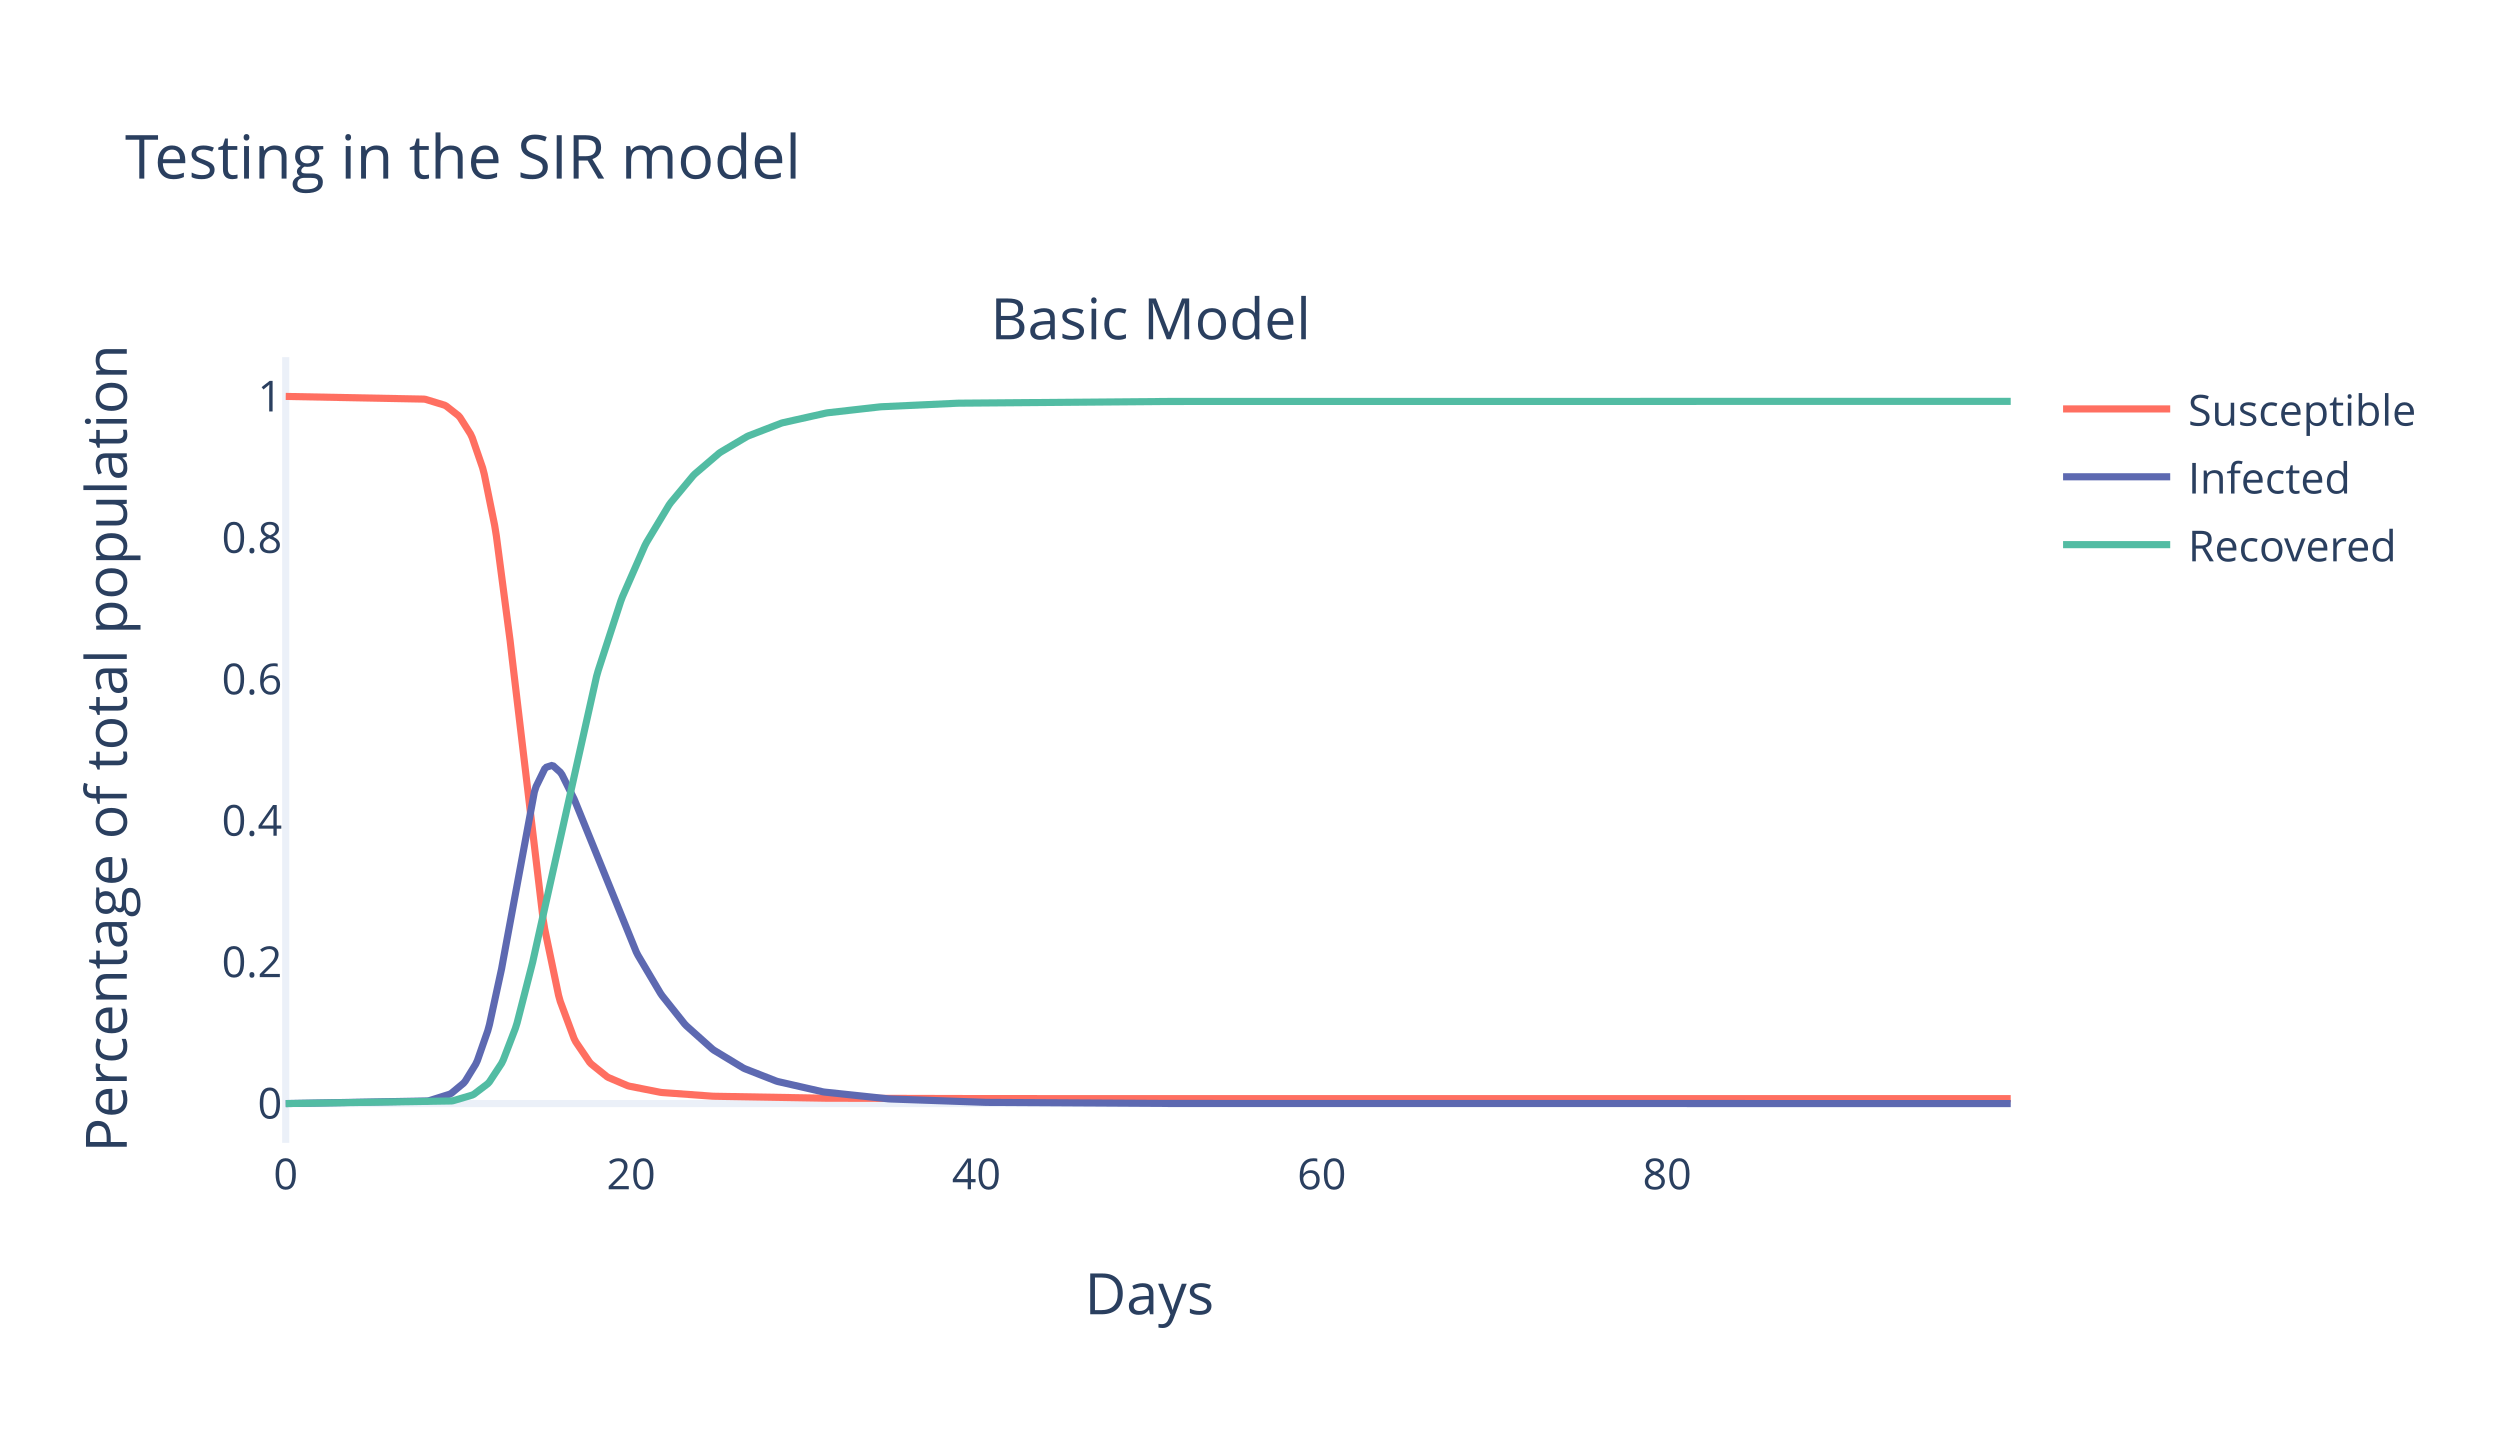
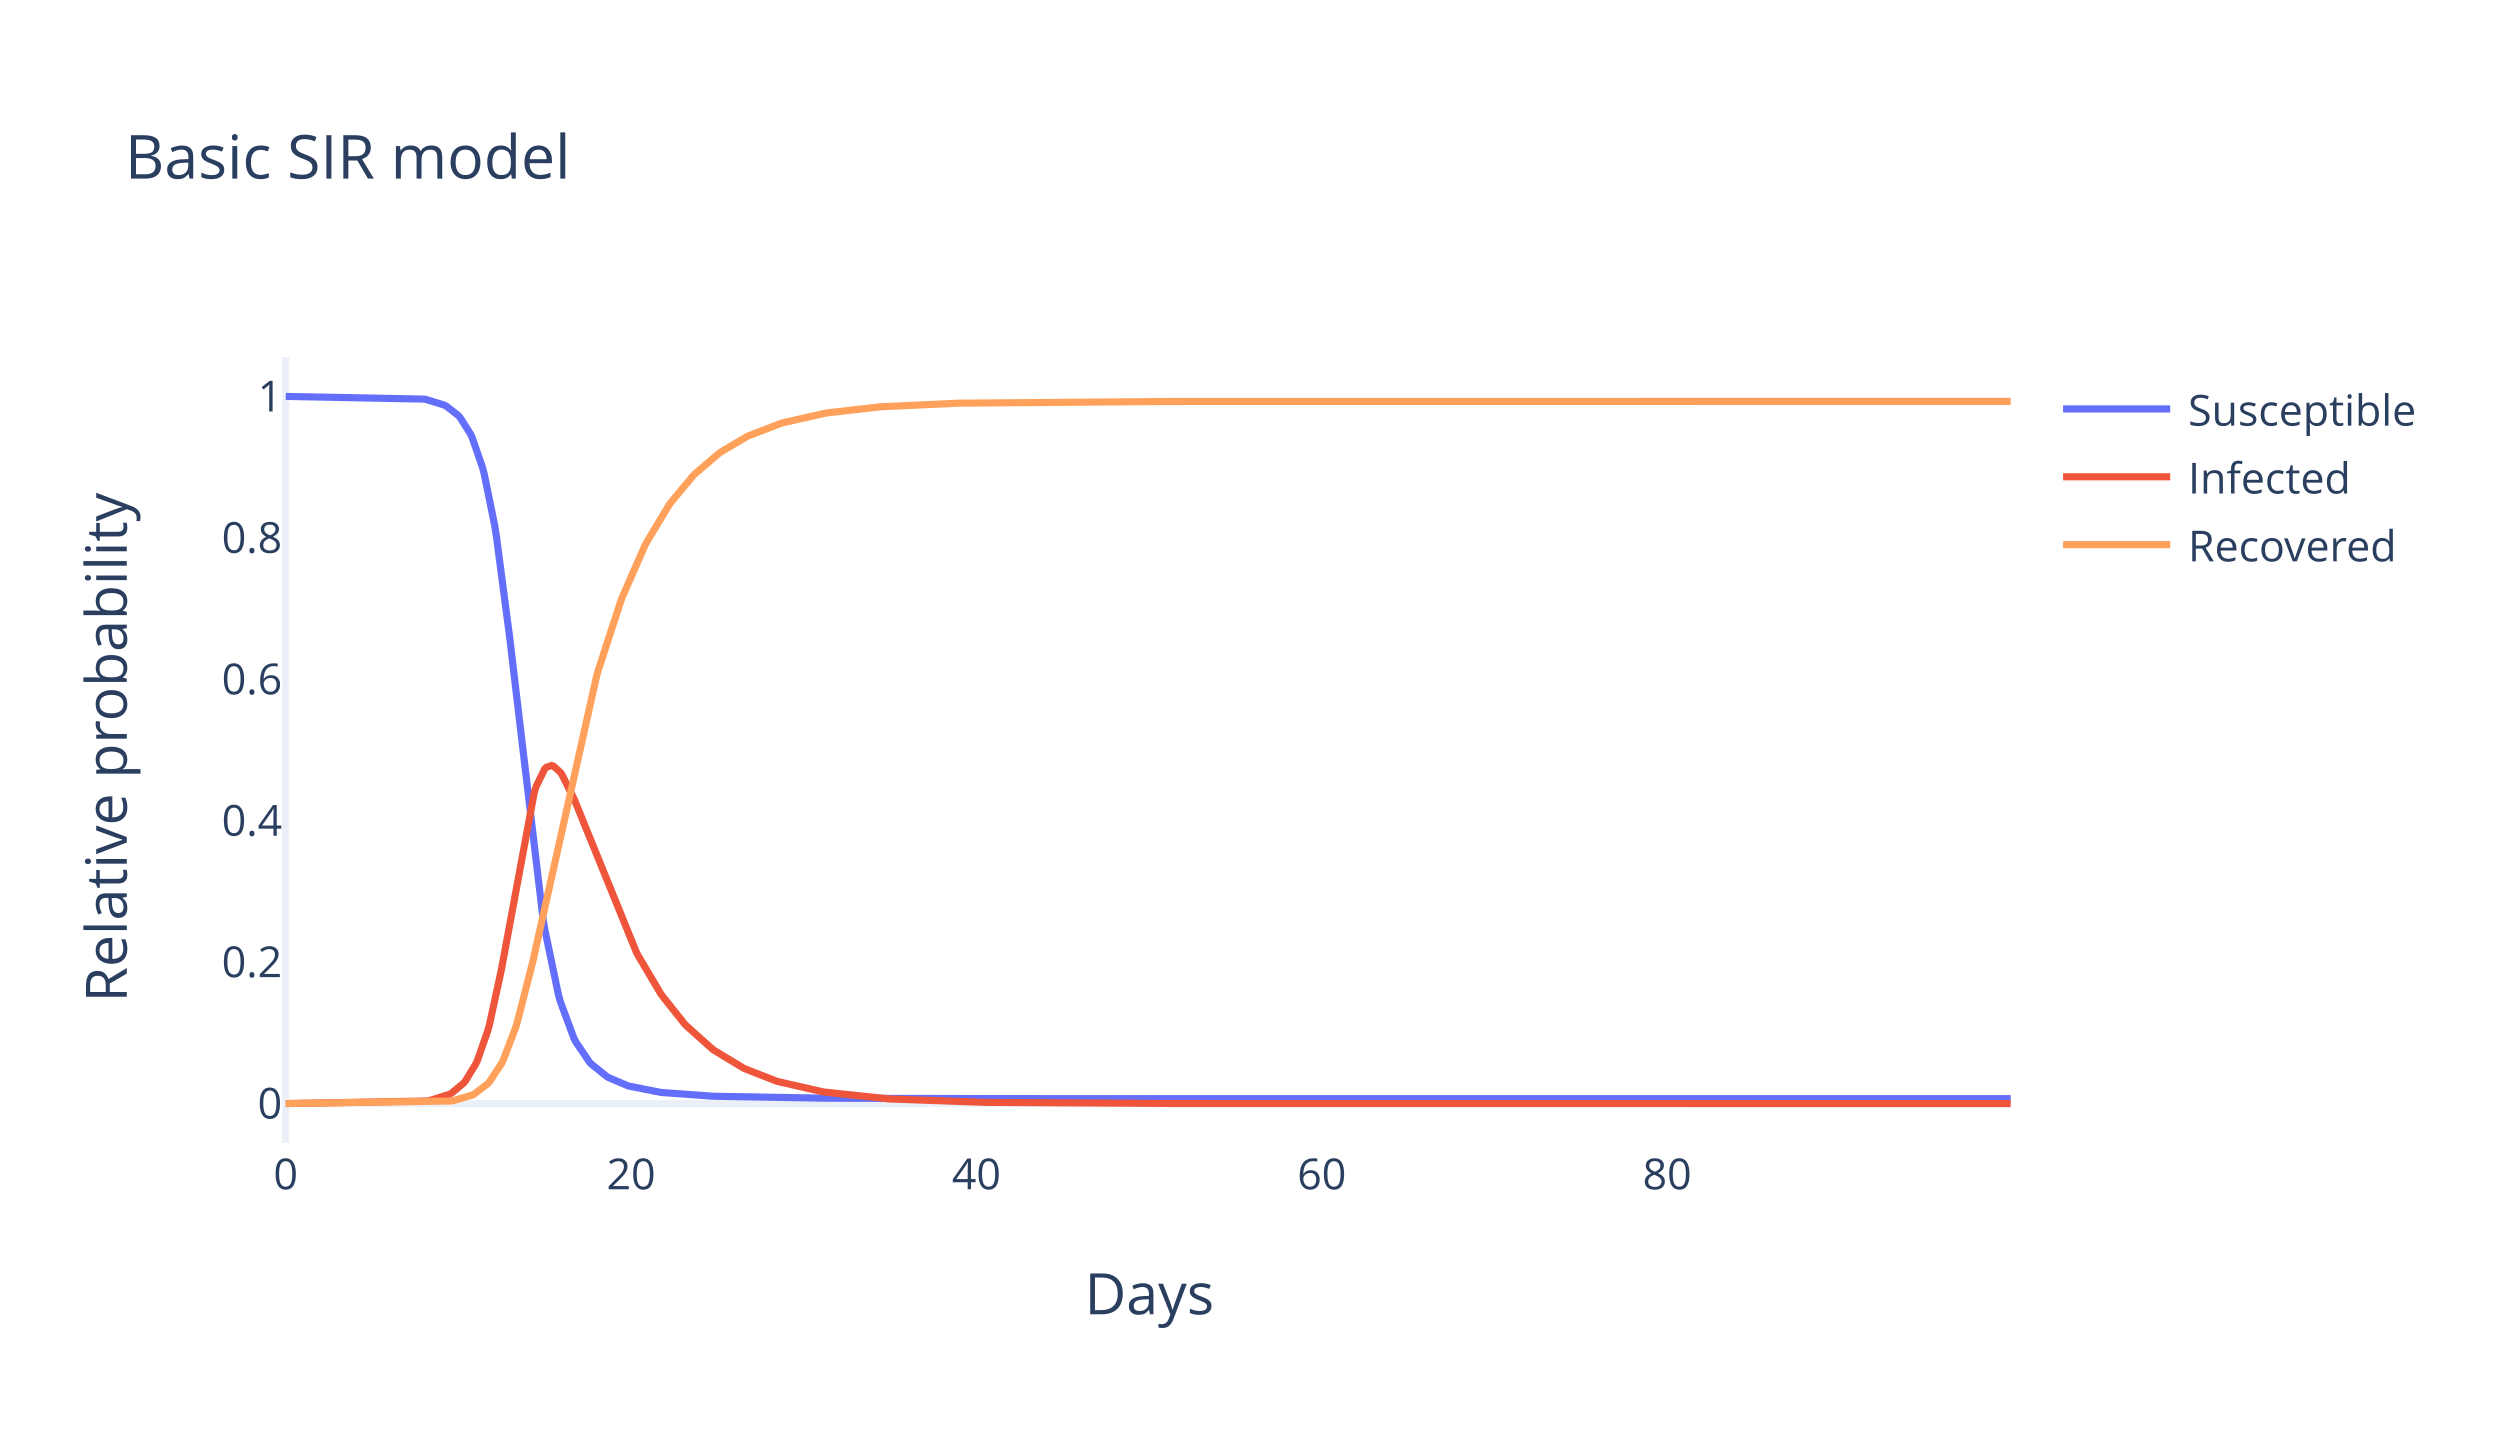
<svg xmlns="http://www.w3.org/2000/svg" class="main-svg" width="700" height="400" style="" viewBox="0 0 700 400">
  <rect x="0" y="0" width="700" height="400" style="fill: rgb(255, 255, 255); fill-opacity: 1;" />
-   <defs id="defs-ffb28d">
+   <defs id="defs-407db5">
    <g class="clips">
-       <clipPath id="clipffb28dxyplot" class="plotclip">
+       <clipPath id="clip407db5xyplot" class="plotclip">
        <rect width="483" height="220" />
      </clipPath>
-       <clipPath class="axesclip" id="clipffb28dx">
+       <clipPath class="axesclip" id="clip407db5x">
        <rect x="80" y="0" width="483" height="400" />
      </clipPath>
-       <clipPath class="axesclip" id="clipffb28dy">
+       <clipPath class="axesclip" id="clip407db5y">
        <rect x="0" y="100" width="700" height="220" />
      </clipPath>
-       <clipPath class="axesclip" id="clipffb28dxy">
+       <clipPath class="axesclip" id="clip407db5xy">
        <rect x="80" y="100" width="483" height="220" />
      </clipPath>
    </g>
    <g class="gradients" />
  </defs>
  <g class="bglayer" />
  <g class="layer-below">
    <g class="imagelayer" />
    <g class="shapelayer" />
  </g>
  <g class="cartesianlayer">
    <g class="subplot xy">
      <g class="layer-subplot">
        <g class="shapelayer" />
        <g class="imagelayer" />
      </g>
      <g class="gridlayer">
        <g class="x" />
        <g class="y" />
      </g>
      <g class="zerolinelayer">
        <path class="xzl zl crisp" transform="translate(80,0)" d="M0,100v220" style="stroke: rgb(235, 240, 248); stroke-opacity: 1; stroke-width: 2px;" />
        <path class="yzl zl crisp" transform="translate(0,309)" d="M80,0h483" style="stroke: rgb(235, 240, 248); stroke-opacity: 1; stroke-width: 2px;" />
      </g>
      <path class="xlines-below" />
      <path class="ylines-below" />
      <g class="overlines-below" />
      <g class="xaxislayer-below" />
      <g class="yaxislayer-below" />
      <g class="overaxes-below" />
-       <g class="plot" transform="translate(80, 100)" clip-path="url('#clipffb28dxyplot')">
+       <g class="plot" transform="translate(80, 100)" clip-path="url('#clip407db5xyplot')">
        <g class="scatterlayer mlayer">
-           <g class="trace scatter trace318270" style="stroke-miterlimit: 2; opacity: 1;">
+           <g class="trace scatter trace9969c0" style="stroke-miterlimit: 2; opacity: 1;">
            <g class="fills" />
            <g class="errorbars" />
            <g class="lines">
-               <path class="js-line" d="M0,11L38.68,11.75L39.16,11.82L44.48,13.45L44.96,13.71L48.35,16.37L48.83,16.92L51.73,21.5L52.22,22.54L55.12,30.96L55.6,32.8L58.5,47.09L58.98,50.06L62.85,79.55L63.34,83.83L72.04,157.15L72.52,160.12L76.39,178.65L76.87,180.39L80.74,190.79L81.23,191.74L85.09,197.43L85.58,197.95L89.93,201.45L90.41,201.73L95.73,203.99L96.21,204.13L104.92,205.85L105.4,205.91L119.42,206.93L119.9,206.95L151.33,207.5L151.81,207.5L193.39,207.6L193.88,207.6L230.62,207.62L231.11,207.62L483,207.62" style="vector-effect: non-scaling-stroke; fill: none; stroke: rgb(255, 111, 97); stroke-opacity: 1; stroke-width: 2px; opacity: 1;" />
+               <path class="js-line" d="M0,11L38.68,11.75L39.16,11.82L44.48,13.45L44.96,13.71L48.35,16.37L48.83,16.92L51.73,21.5L52.22,22.54L55.12,30.96L55.6,32.8L58.5,47.09L58.98,50.06L62.85,79.55L63.34,83.83L72.04,157.15L72.52,160.12L76.39,178.65L76.87,180.39L80.74,190.79L81.23,191.74L85.09,197.43L85.58,197.95L89.93,201.45L90.41,201.73L95.73,203.99L96.21,204.13L104.92,205.85L105.4,205.91L119.42,206.93L119.9,206.95L151.33,207.5L151.81,207.5L193.39,207.6L193.88,207.6L230.62,207.62L231.11,207.62L483,207.62" style="vector-effect: non-scaling-stroke; fill: none; stroke: rgb(99, 110, 250); stroke-opacity: 1; stroke-width: 2px; opacity: 1;" />
            </g>
            <g class="points" />
            <g class="text" />
          </g>
-           <g class="trace scatter trace8af2e2" style="stroke-miterlimit: 2; opacity: 1;">
+           <g class="trace scatter tracedc299e" style="stroke-miterlimit: 2; opacity: 1;">
            <g class="fills" />
            <g class="errorbars" />
            <g class="lines">
-               <path class="js-line" d="M0,209L39.65,208.27L40.13,208.2L45.93,206.37L46.41,206.1L49.8,203.28L50.28,202.71L53.18,197.99L53.67,196.94L56.57,188.63L57.05,186.87L60.44,171.28L60.92,168.63L69.62,121.75L70.11,120.22L72.52,115.28L73.01,114.81L74.46,114.35L74.94,114.48L76.87,116.22L77.36,116.91L80.74,123.71L81.23,124.88L98.15,166.54L98.63,167.48L104.92,178.1L105.4,178.8L111.68,186.69L112.17,187.21L119.42,193.7L119.9,194.06L128.12,199.04L128.61,199.27L137.31,202.68L137.79,202.83L150.36,205.7L150.85,205.78L168.74,207.68L169.22,207.71L196.29,208.67L196.78,208.67L247.06,208.97L247.54,208.97L483,209" style="vector-effect: non-scaling-stroke; fill: none; stroke: rgb(93, 105, 177); stroke-opacity: 1; stroke-width: 2px; opacity: 1;" />
+               <path class="js-line" d="M0,209L39.65,208.27L40.13,208.2L45.93,206.37L46.41,206.1L49.8,203.28L50.28,202.71L53.18,197.99L53.67,196.94L56.57,188.63L57.05,186.87L60.44,171.28L60.92,168.63L69.62,121.75L70.11,120.22L72.52,115.28L73.01,114.81L74.46,114.35L74.94,114.48L76.87,116.22L77.36,116.91L80.74,123.71L81.23,124.88L98.15,166.54L98.63,167.48L104.92,178.1L105.4,178.8L111.68,186.69L112.17,187.21L119.42,193.7L119.9,194.06L128.12,199.04L128.61,199.27L137.31,202.68L137.79,202.83L150.36,205.7L150.85,205.78L168.74,207.68L169.22,207.71L196.29,208.67L196.78,208.67L247.06,208.97L247.54,208.97L483,209" style="vector-effect: non-scaling-stroke; fill: none; stroke: rgb(239, 85, 59); stroke-opacity: 1; stroke-width: 2px; opacity: 1;" />
            </g>
            <g class="points" />
            <g class="text" />
          </g>
-           <g class="trace scatter trace19f148" style="stroke-miterlimit: 2; opacity: 1;">
+           <g class="trace scatter trace533fbe" style="stroke-miterlimit: 2; opacity: 1;">
            <g class="fills" />
            <g class="errorbars" />
            <g class="lines">
-               <path class="js-line" d="M0,209L46.41,208.27L46.9,208.19L52.22,206.62L52.7,206.38L56.57,203.44L57.05,202.91L60.44,197.75L60.92,196.77L64.3,187.96L64.79,186.4L69.14,169.43L69.62,167.27L87.03,89.4L87.51,87.7L93.8,68.38L94.28,67.1L100.56,52.78L101.05,51.84L107.33,41.4L107.82,40.72L114.1,33.17L114.59,32.68L121.35,26.9L121.84,26.56L129.09,22.27L129.57,22.04L138.76,18.49L139.24,18.35L151.33,15.65L151.81,15.57L166.32,13.93L166.8,13.89L188.08,12.9L188.56,12.89L247.06,12.41L247.54,12.41L483,12.38" style="vector-effect: non-scaling-stroke; fill: none; stroke: rgb(82, 188, 163); stroke-opacity: 1; stroke-width: 2px; opacity: 1;" />
+               <path class="js-line" d="M0,209L46.41,208.27L46.9,208.19L52.22,206.62L52.7,206.38L56.57,203.44L57.05,202.91L60.44,197.75L60.92,196.77L64.3,187.96L64.79,186.4L69.14,169.43L69.62,167.27L87.03,89.4L87.51,87.7L93.8,68.38L94.28,67.1L100.56,52.78L101.05,51.84L107.33,41.4L107.82,40.72L114.1,33.17L114.59,32.68L121.35,26.9L121.84,26.56L129.09,22.27L129.57,22.04L138.76,18.49L139.24,18.35L151.33,15.65L151.81,15.57L166.32,13.93L166.8,13.89L188.08,12.9L188.56,12.89L247.06,12.41L247.54,12.41L483,12.38" style="vector-effect: non-scaling-stroke; fill: none; stroke: rgb(255, 161, 90); stroke-opacity: 1; stroke-width: 2px; opacity: 1;" />
            </g>
            <g class="points" />
            <g class="text" />
          </g>
        </g>
      </g>
      <g class="overplot" />
      <path class="xlines-above crisp" d="M0,0" style="fill: none;" />
      <path class="ylines-above crisp" d="M0,0" style="fill: none;" />
      <g class="overlines-above" />
      <g class="xaxislayer-above">
        <g class="xtick">
          <text text-anchor="middle" x="0" y="333" transform="translate(80,0)" style="font-family: 'Open Sans', verdana, arial, sans-serif; font-size: 12px; fill: rgb(42, 63, 95); fill-opacity: 1; white-space: pre;">0</text>
        </g>
        <g class="xtick">
          <text text-anchor="middle" x="0" y="333" transform="translate(176.7,0)" style="font-family: 'Open Sans', verdana, arial, sans-serif; font-size: 12px; fill: rgb(42, 63, 95); fill-opacity: 1; white-space: pre;">20</text>
        </g>
        <g class="xtick">
          <text text-anchor="middle" x="0" y="333" transform="translate(273.39,0)" style="font-family: 'Open Sans', verdana, arial, sans-serif; font-size: 12px; fill: rgb(42, 63, 95); fill-opacity: 1; white-space: pre;">40</text>
        </g>
        <g class="xtick">
          <text text-anchor="middle" x="0" y="333" transform="translate(370.09,0)" style="font-family: 'Open Sans', verdana, arial, sans-serif; font-size: 12px; fill: rgb(42, 63, 95); fill-opacity: 1; white-space: pre;">60</text>
        </g>
        <g class="xtick">
          <text text-anchor="middle" x="0" y="333" transform="translate(466.79,0)" style="font-family: 'Open Sans', verdana, arial, sans-serif; font-size: 12px; fill: rgb(42, 63, 95); fill-opacity: 1; white-space: pre;">80</text>
        </g>
      </g>
      <g class="yaxislayer-above">
        <g class="ytick">
          <text text-anchor="end" x="79" y="4.2" transform="translate(0,309)" style="font-family: 'Open Sans', verdana, arial, sans-serif; font-size: 12px; fill: rgb(42, 63, 95); fill-opacity: 1; white-space: pre;">0</text>
        </g>
        <g class="ytick">
          <text text-anchor="end" x="79" y="4.2" transform="translate(0,269.4)" style="font-family: 'Open Sans', verdana, arial, sans-serif; font-size: 12px; fill: rgb(42, 63, 95); fill-opacity: 1; white-space: pre;">0.2</text>
        </g>
        <g class="ytick">
          <text text-anchor="end" x="79" y="4.2" transform="translate(0,229.8)" style="font-family: 'Open Sans', verdana, arial, sans-serif; font-size: 12px; fill: rgb(42, 63, 95); fill-opacity: 1; white-space: pre;">0.4</text>
        </g>
        <g class="ytick">
          <text text-anchor="end" x="79" y="4.2" transform="translate(0,190.2)" style="font-family: 'Open Sans', verdana, arial, sans-serif; font-size: 12px; fill: rgb(42, 63, 95); fill-opacity: 1; white-space: pre;">0.6</text>
        </g>
        <g class="ytick">
          <text text-anchor="end" x="79" y="4.2" transform="translate(0,150.6)" style="font-family: 'Open Sans', verdana, arial, sans-serif; font-size: 12px; fill: rgb(42, 63, 95); fill-opacity: 1; white-space: pre;">0.8</text>
        </g>
        <g class="ytick">
          <text text-anchor="end" x="79" y="4.2" transform="translate(0,111)" style="font-family: 'Open Sans', verdana, arial, sans-serif; font-size: 12px; fill: rgb(42, 63, 95); fill-opacity: 1; white-space: pre;">1</text>
        </g>
      </g>
      <g class="overaxes-above" />
    </g>
  </g>
  <g class="polarlayer" />
  <g class="ternarylayer" />
  <g class="geolayer" />
  <g class="funnelarealayer" />
  <g class="pielayer" />
  <g class="treemaplayer" />
  <g class="sunburstlayer" />
  <g class="glimages" />
-   <defs id="topdefs-ffb28d">
+   <defs id="topdefs-407db5">
    <g class="clips" />
-     <clipPath id="legendffb28d">
+     <clipPath id="legend407db5">
      <rect width="115" height="67" x="0" y="0" />
    </clipPath>
  </defs>
  <g class="layer-above">
    <g class="imagelayer" />
    <g class="shapelayer" />
  </g>
  <g class="infolayer">
    <g class="legend" pointer-events="all" transform="translate(572.66, 100)">
      <rect class="bg" shape-rendering="crispEdges" width="115" height="67" x="0" y="0" style="stroke: rgb(68, 68, 68); stroke-opacity: 1; fill: rgb(255, 255, 255); fill-opacity: 1; stroke-width: 0px;" />
-       <g class="scrollbox" transform="translate(0, 0)" clip-path="url('#legendffb28d')">
+       <g class="scrollbox" transform="translate(0, 0)" clip-path="url('#legend407db5')">
        <g class="groups" transform="translate(0, 0)">
          <g class="traces" transform="translate(0, 14.5)" style="opacity: 1;">
            <text class="legendtext user-select-none" text-anchor="start" x="40" y="4.68" style="font-family: 'Open Sans', verdana, arial, sans-serif; font-size: 12px; fill: rgb(42, 63, 95); fill-opacity: 1; white-space: pre;">Susceptible</text>
            <g class="layers" style="opacity: 1;">
              <g class="legendfill" />
              <g class="legendlines">
-                 <path class="js-line" d="M5,0h30" style="fill: none; stroke: rgb(255, 111, 97); stroke-opacity: 1; stroke-width: 2px;" />
+                 <path class="js-line" d="M5,0h30" style="fill: none; stroke: rgb(99, 110, 250); stroke-opacity: 1; stroke-width: 2px;" />
              </g>
              <g class="legendsymbols">
                <g class="legendpoints" />
              </g>
            </g>
            <rect class="legendtoggle" pointer-events="all" x="0" y="-9.5" width="109.062" height="19" style="cursor: pointer; fill: rgb(0, 0, 0); fill-opacity: 0;" />
          </g>
          <g class="traces" transform="translate(0, 33.5)" style="opacity: 1;">
            <text class="legendtext user-select-none" text-anchor="start" x="40" y="4.68" style="font-family: 'Open Sans', verdana, arial, sans-serif; font-size: 12px; fill: rgb(42, 63, 95); fill-opacity: 1; white-space: pre;">Infected</text>
            <g class="layers" style="opacity: 1;">
              <g class="legendfill" />
              <g class="legendlines">
-                 <path class="js-line" d="M5,0h30" style="fill: none; stroke: rgb(93, 105, 177); stroke-opacity: 1; stroke-width: 2px;" />
+                 <path class="js-line" d="M5,0h30" style="fill: none; stroke: rgb(239, 85, 59); stroke-opacity: 1; stroke-width: 2px;" />
              </g>
              <g class="legendsymbols">
                <g class="legendpoints" />
              </g>
            </g>
            <rect class="legendtoggle" pointer-events="all" x="0" y="-9.5" width="109.062" height="19" style="cursor: pointer; fill: rgb(0, 0, 0); fill-opacity: 0;" />
          </g>
          <g class="traces" transform="translate(0, 52.5)" style="opacity: 1;">
            <text class="legendtext user-select-none" text-anchor="start" x="40" y="4.68" style="font-family: 'Open Sans', verdana, arial, sans-serif; font-size: 12px; fill: rgb(42, 63, 95); fill-opacity: 1; white-space: pre;">Recovered</text>
            <g class="layers" style="opacity: 1;">
              <g class="legendfill" />
              <g class="legendlines">
-                 <path class="js-line" d="M5,0h30" style="fill: none; stroke: rgb(82, 188, 163); stroke-opacity: 1; stroke-width: 2px;" />
+                 <path class="js-line" d="M5,0h30" style="fill: none; stroke: rgb(255, 161, 90); stroke-opacity: 1; stroke-width: 2px;" />
              </g>
              <g class="legendsymbols">
                <g class="legendpoints" />
              </g>
            </g>
            <rect class="legendtoggle" pointer-events="all" x="0" y="-9.5" width="109.062" height="19" style="cursor: pointer; fill: rgb(0, 0, 0); fill-opacity: 0;" />
          </g>
        </g>
      </g>
      <rect class="scrollbar" rx="20" ry="3" width="0" height="0" x="0" y="0" style="fill: rgb(128, 139, 164); fill-opacity: 1;" />
    </g>
    <g class="g-gtitle">
-       <text class="gtitle" x="35" y="50" text-anchor="start" dy="0em" style="font-family: 'Open Sans', verdana, arial, sans-serif; font-size: 17px; fill: rgb(42, 63, 95); opacity: 1; font-weight: normal; white-space: pre;">Testing in the SIR model</text>
+       <text class="gtitle" x="35" y="50" text-anchor="start" dy="0em" style="font-family: 'Open Sans', verdana, arial, sans-serif; font-size: 17px; fill: rgb(42, 63, 95); opacity: 1; font-weight: normal; white-space: pre;">Basic SIR model</text>
    </g>
    <g class="g-xtitle" />
    <g class="g-ytitle" />
    <g class="annotation" data-index="0" style="opacity: 1;">
-       <g class="annotation-text-g" transform="rotate(0,321.5,88.5)">
-         <g class="cursor-pointer" transform="translate(273, 77)">
-           <rect class="bg" x="0.5" y="0.5" width="97" height="22" style="stroke-width: 1px; stroke: rgb(0, 0, 0); stroke-opacity: 0; fill: rgb(0, 0, 0); fill-opacity: 0;" />
-           <text class="annotation-text" text-anchor="middle" x="49.188" y="18" style="font-family: 'Open Sans', verdana, arial, sans-serif; font-size: 16px; fill: rgb(42, 63, 95); fill-opacity: 1; white-space: pre;">Basic Model</text>
-         </g>
-       </g>
-     </g>
-     <g class="annotation" data-index="1" style="opacity: 1;">
      <g class="annotation-text-g" transform="rotate(0,321.5,361.5)">
        <g class="cursor-pointer" transform="translate(300, 350)">
          <rect class="bg" x="0.5" y="0.5" width="43" height="22" style="stroke-width: 1px; stroke: rgb(0, 0, 0); stroke-opacity: 0; fill: rgb(0, 0, 0); fill-opacity: 0;" />
          <text class="annotation-text" text-anchor="middle" x="21.812" y="18" style="font-family: 'Open Sans', verdana, arial, sans-serif; font-size: 16px; fill: rgb(42, 63, 95); fill-opacity: 1; white-space: pre;">Days</text>
        </g>
      </g>
    </g>
-     <g class="annotation" data-index="2" style="opacity: 1;">
+     <g class="annotation" data-index="1" style="opacity: 1;">
      <g class="annotation-text-g" transform="rotate(-90,28.5,210)">
-         <g class="cursor-pointer" transform="translate(-94, 199)">
-           <rect class="bg" x="0.5" y="0.5" width="245" height="22" style="stroke-width: 1px; stroke: rgb(0, 0, 0); stroke-opacity: 0; fill: rgb(0, 0, 0); fill-opacity: 0;" />
-           <text class="annotation-text" text-anchor="middle" x="122.938" y="18" style="font-family: 'Open Sans', verdana, arial, sans-serif; font-size: 16px; fill: rgb(42, 63, 95); fill-opacity: 1; white-space: pre;">Percentage of total population</text>
+         <g class="cursor-pointer" transform="translate(-50, 199)">
+           <rect class="bg" x="0.5" y="0.5" width="157" height="22" style="stroke-width: 1px; stroke: rgb(0, 0, 0); stroke-opacity: 0; fill: rgb(0, 0, 0); fill-opacity: 0;" />
+           <text class="annotation-text" text-anchor="middle" x="79.188" y="18" style="font-family: 'Open Sans', verdana, arial, sans-serif; font-size: 16px; fill: rgb(42, 63, 95); fill-opacity: 1; white-space: pre;">Relative probability</text>
        </g>
      </g>
    </g>
  </g>
</svg>
